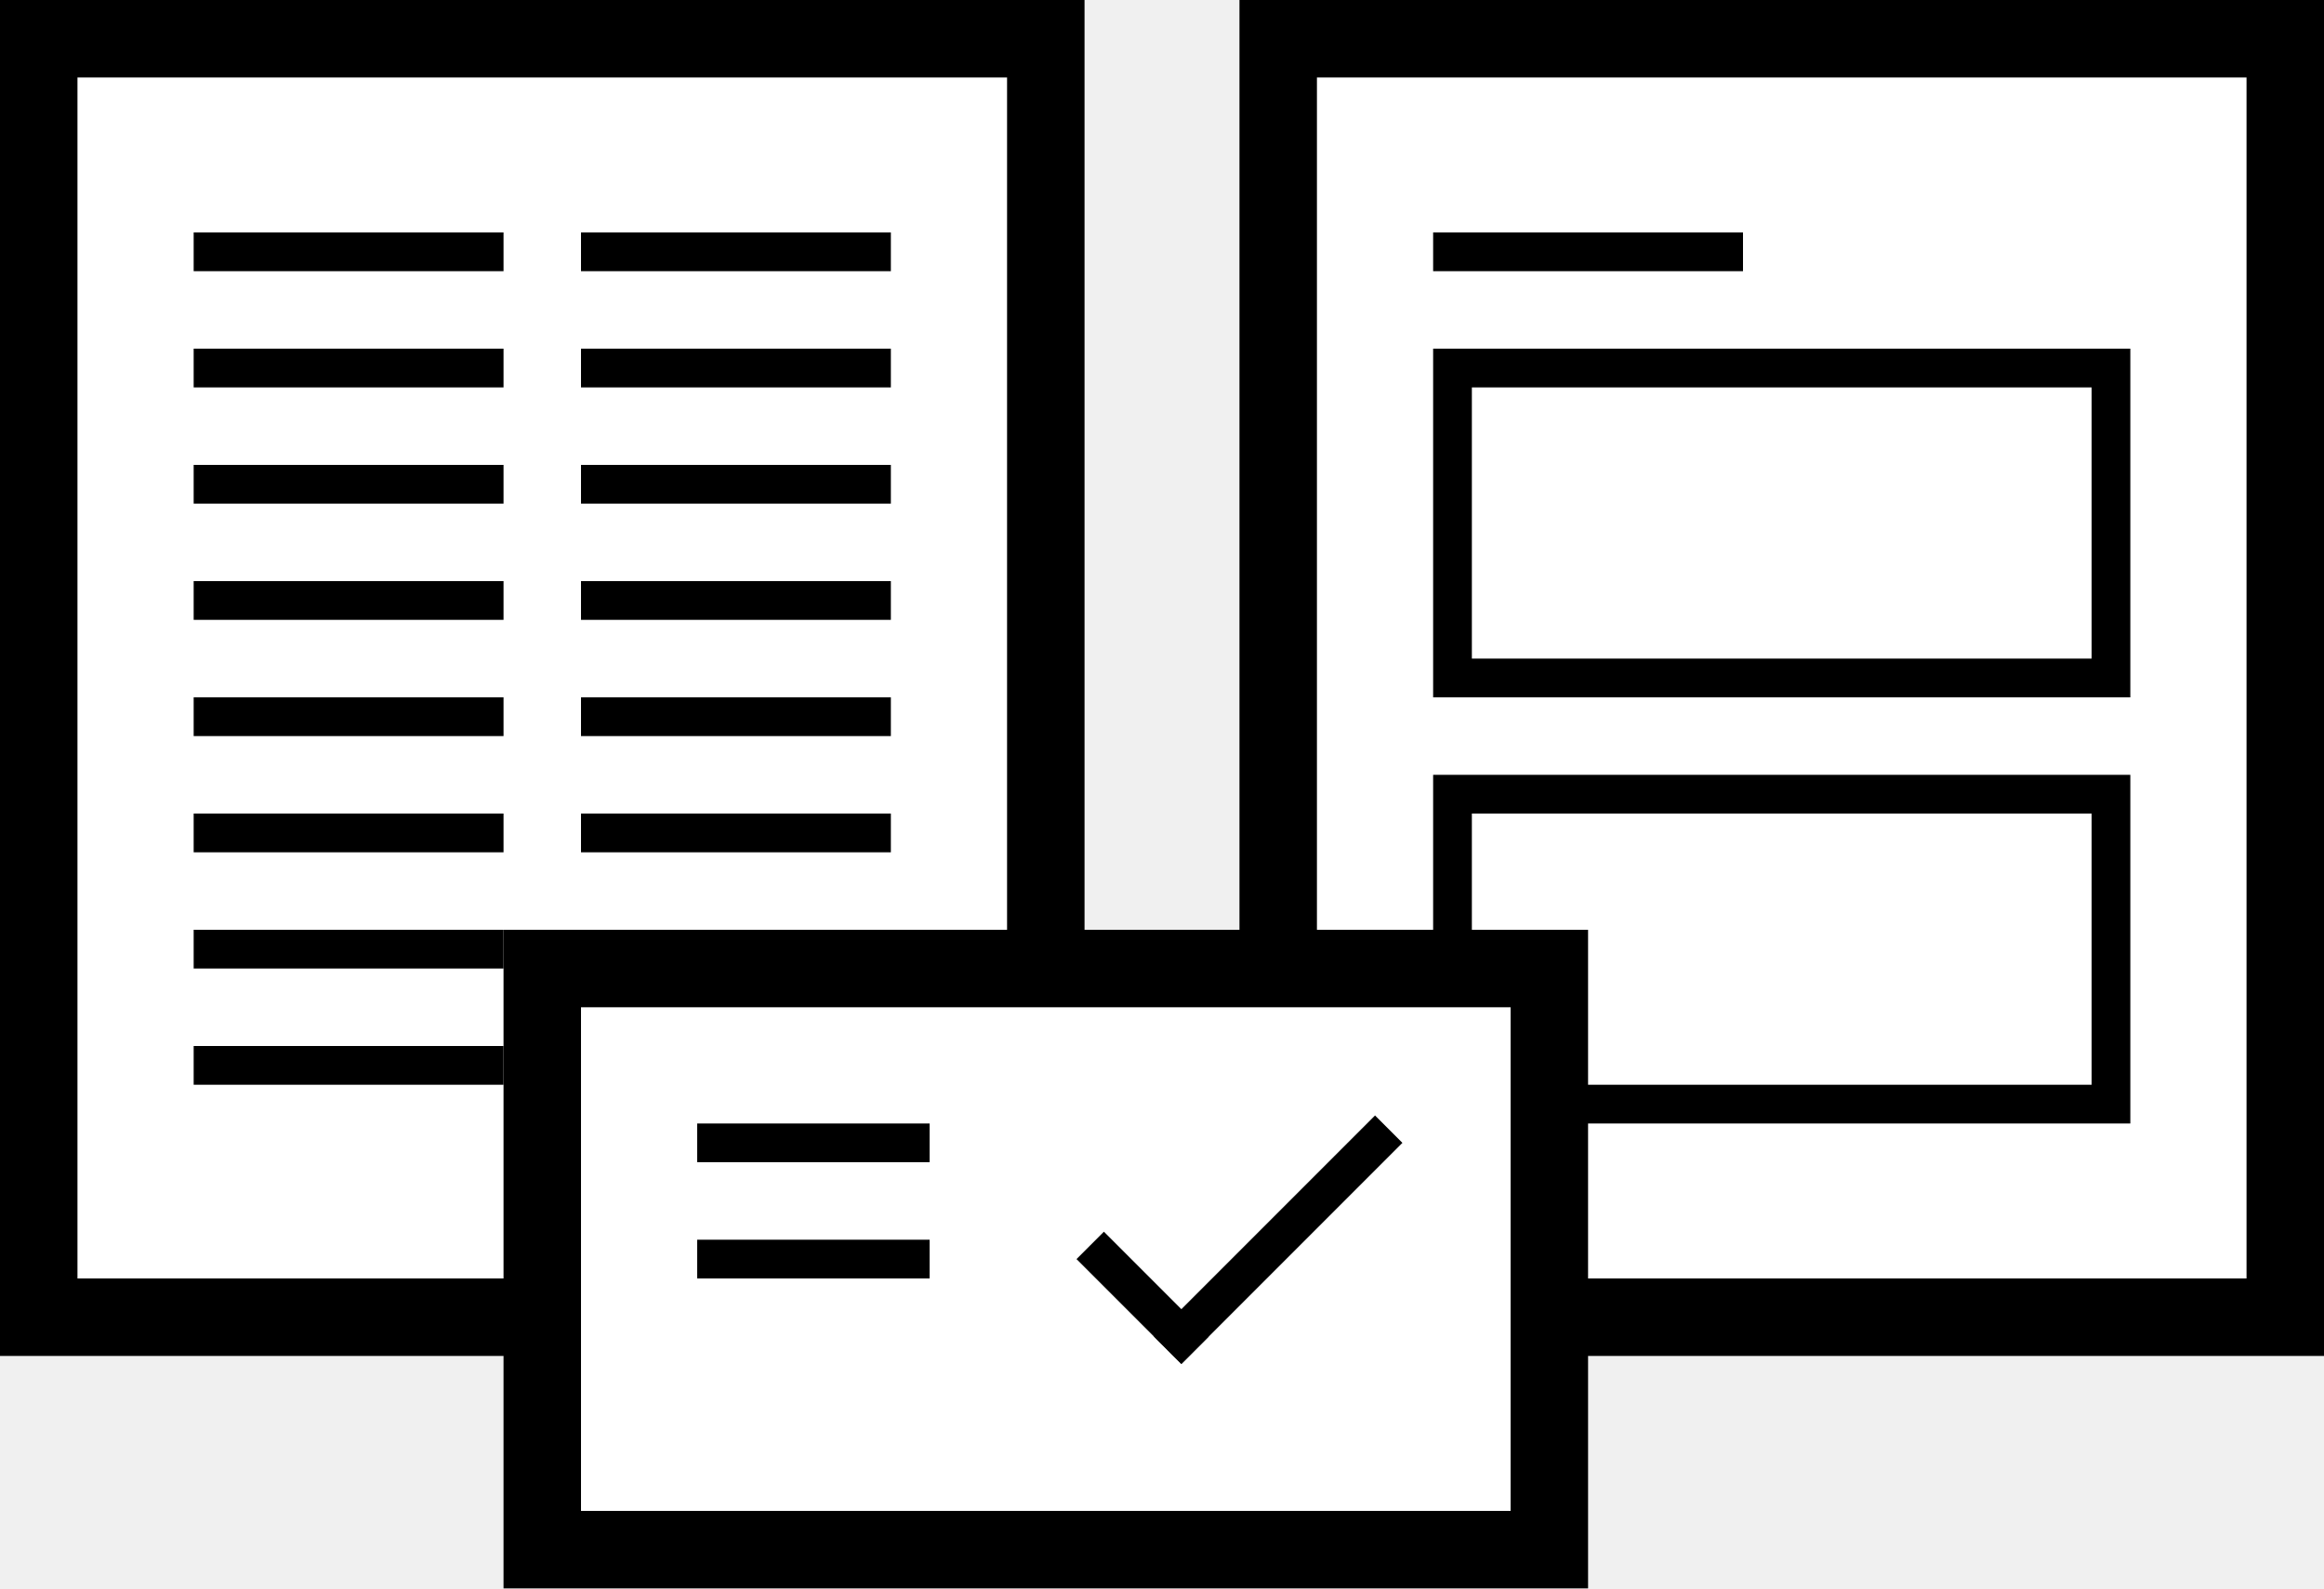
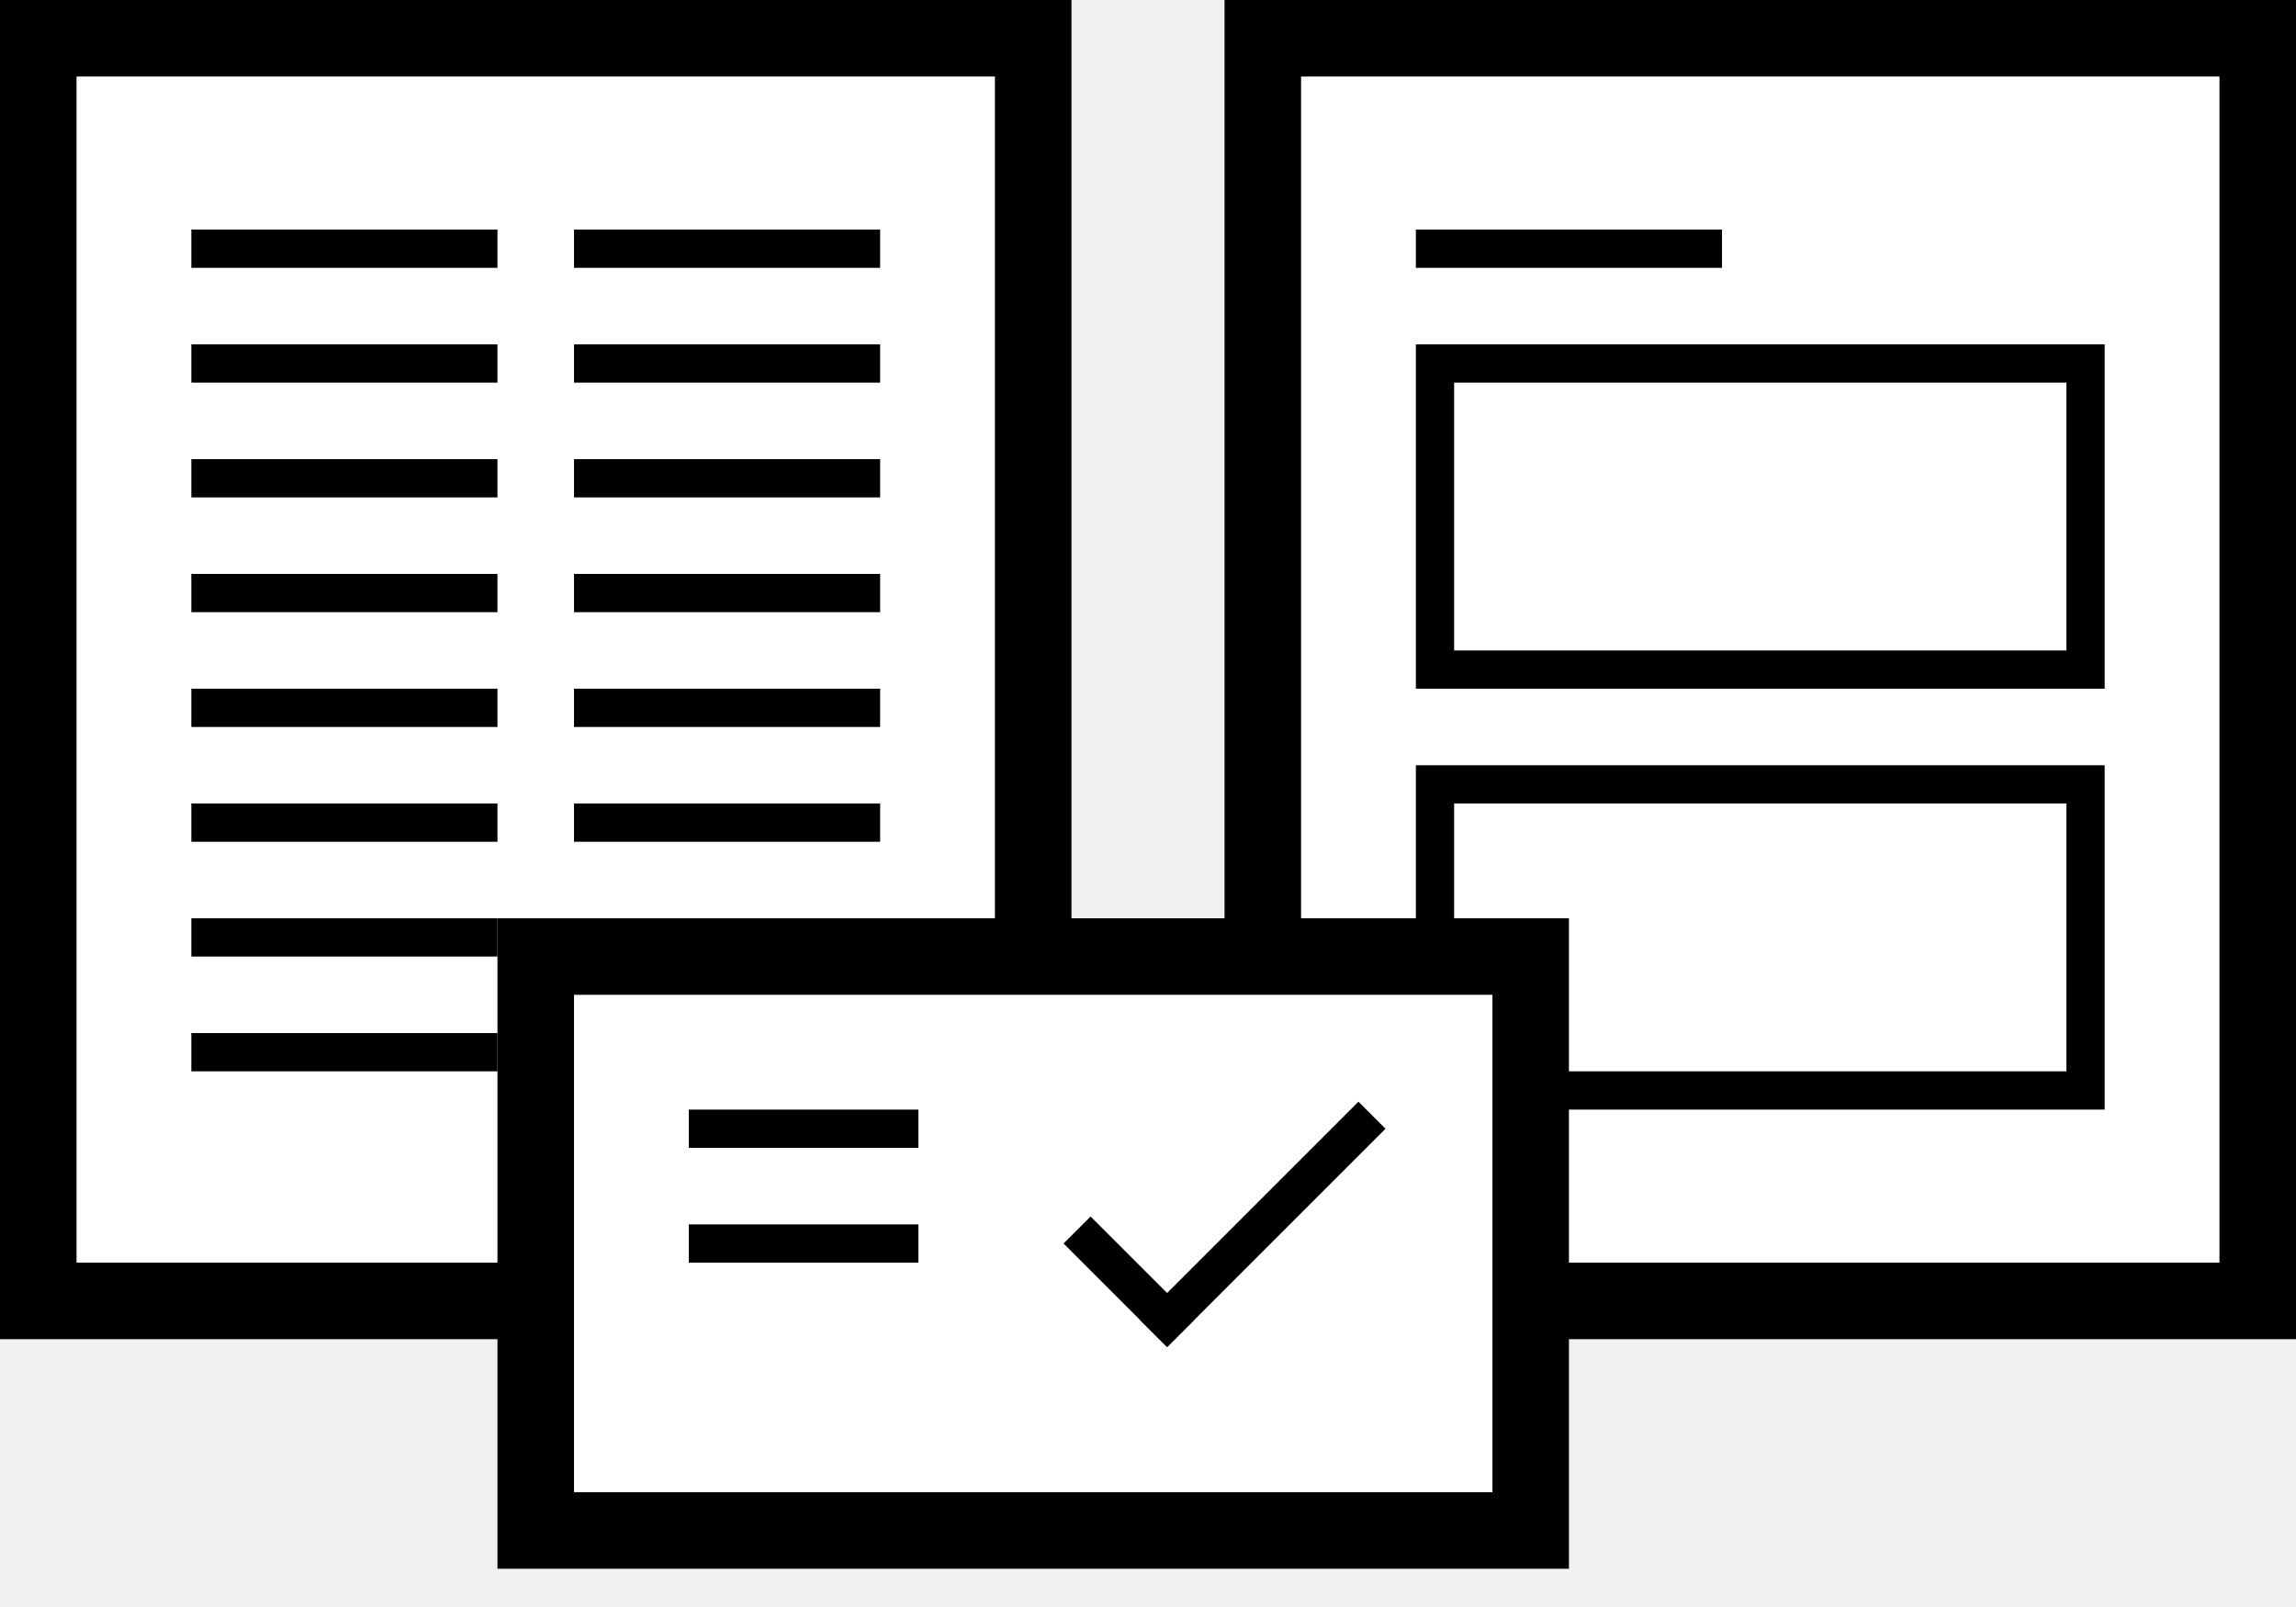
- <svg xmlns="http://www.w3.org/2000/svg" viewBox="0 0 60 41">
+ <svg xmlns="http://www.w3.org/2000/svg" viewBox="0 0 60 42">
  <defs>
    <style>.cls-1{fill:#fff;stroke-width:2px;}.cls-1,.cls-2,.cls-3{stroke:#000;stroke-miterlimit:10;}.cls-2,.cls-3{fill:none;}.cls-3{stroke-linecap:square;}</style>
  </defs>
  <g id="Layer_2" data-name="Layer 2">
    <g id="Layer_1-2" data-name="Layer 1">
      <rect class="cls-1" x="1" y="1" width="26" height="33" />
      <line class="cls-2" x1="5" y1="6.5" x2="13" y2="6.5" />
      <line class="cls-2" x1="5" y1="9.5" x2="13" y2="9.5" />
      <line class="cls-2" x1="5" y1="12.5" x2="13" y2="12.5" />
      <line class="cls-2" x1="5" y1="15.5" x2="13" y2="15.5" />
      <line class="cls-2" x1="5" y1="18.5" x2="13" y2="18.5" />
      <line class="cls-2" x1="5" y1="21.5" x2="13" y2="21.5" />
      <line class="cls-2" x1="5" y1="24.5" x2="13" y2="24.5" />
      <line class="cls-2" x1="5" y1="27.5" x2="13" y2="27.5" />
      <line class="cls-2" x1="15" y1="6.5" x2="23" y2="6.5" />
      <line class="cls-2" x1="15" y1="9.5" x2="23" y2="9.5" />
      <line class="cls-2" x1="15" y1="12.5" x2="23" y2="12.5" />
      <line class="cls-2" x1="15" y1="15.5" x2="23" y2="15.5" />
      <line class="cls-2" x1="15" y1="18.5" x2="23" y2="18.5" />
      <line class="cls-2" x1="15" y1="21.5" x2="23" y2="21.5" />
      <rect class="cls-1" x="33" y="1" width="26" height="33" />
      <line class="cls-2" x1="37" y1="6.5" x2="45" y2="6.5" />
      <rect class="cls-2" x="37.5" y="9.5" width="17" height="8" />
      <rect class="cls-2" x="37.5" y="20.5" width="17" height="8" />
      <rect class="cls-1" x="14" y="25" width="26" height="15" />
      <line class="cls-2" x1="18" y1="29.5" x2="24" y2="29.5" />
      <line class="cls-2" x1="18" y1="32.5" x2="24" y2="32.5" />
      <line class="cls-3" x1="28.5" y1="32.5" x2="30.5" y2="34.5" />
      <line class="cls-3" x1="35.5" y1="29.5" x2="30.5" y2="34.5" />
    </g>
  </g>
</svg>
